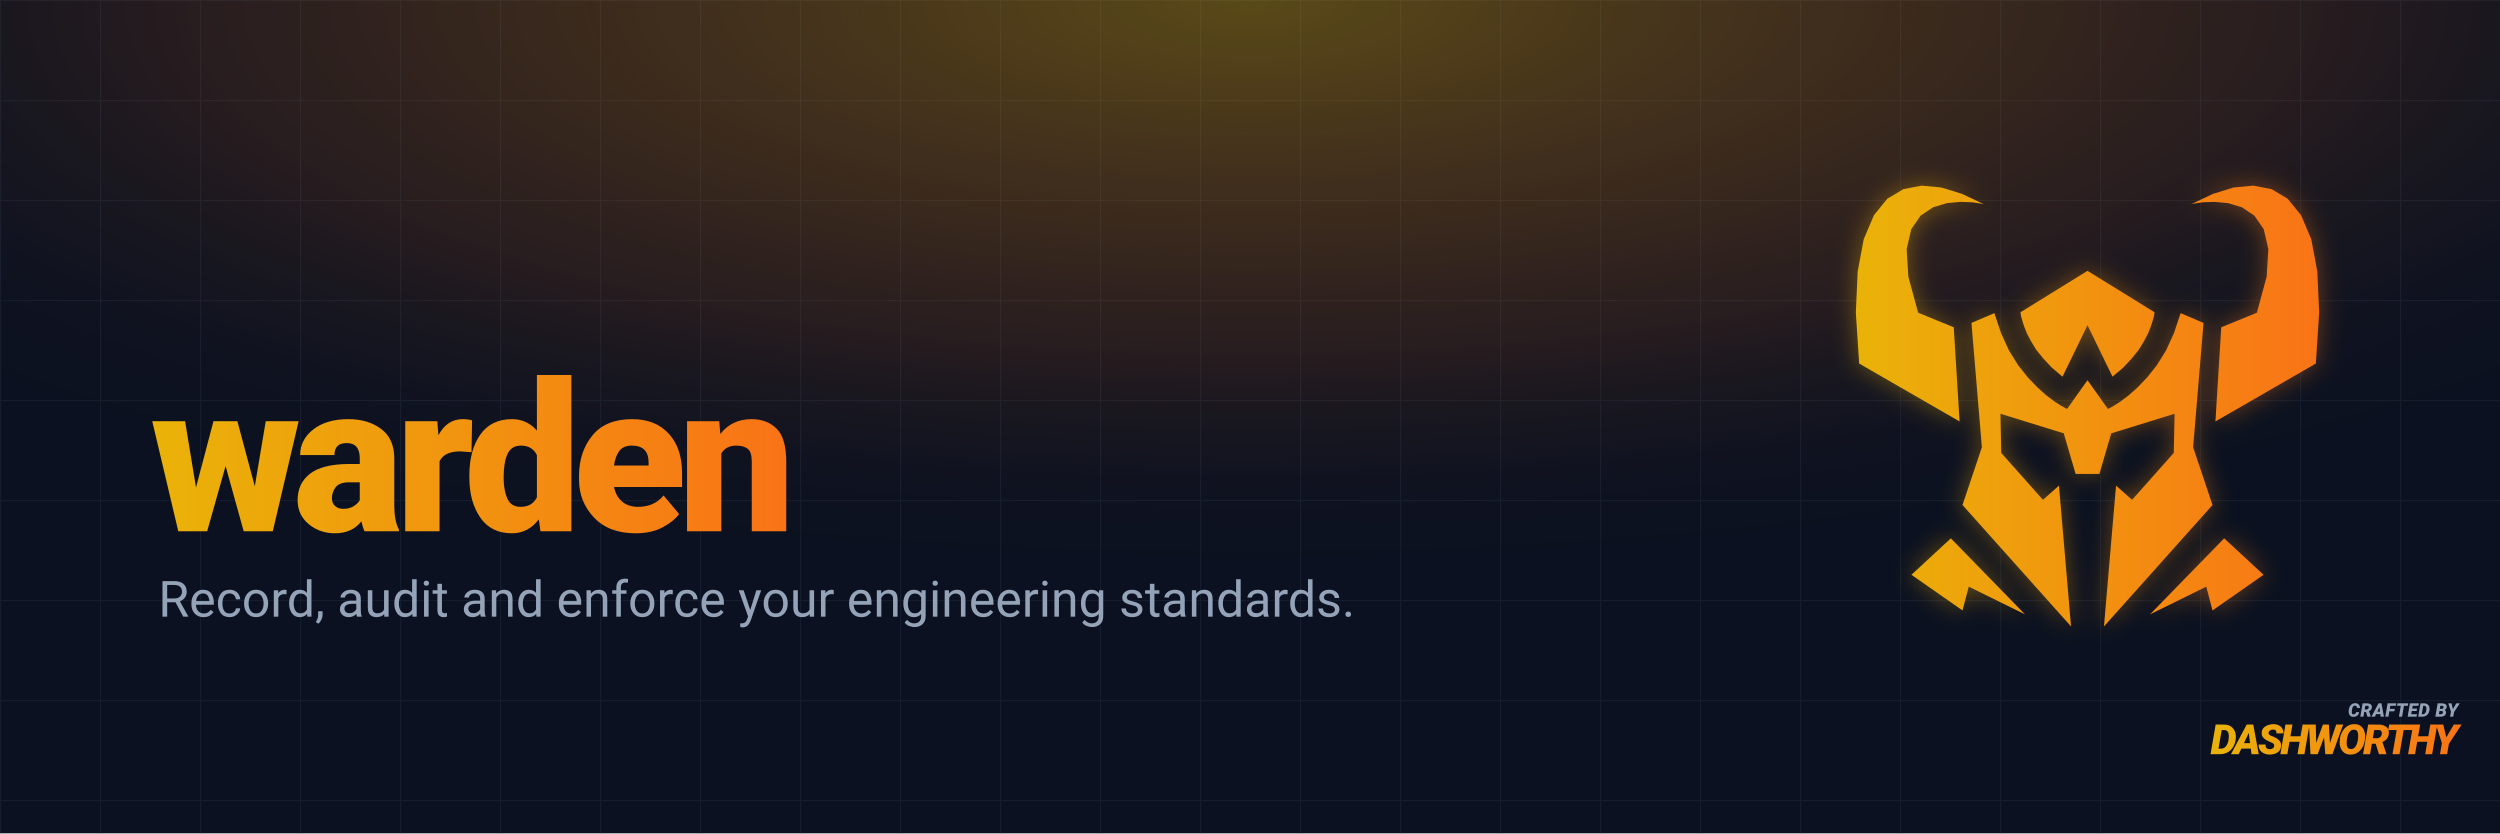
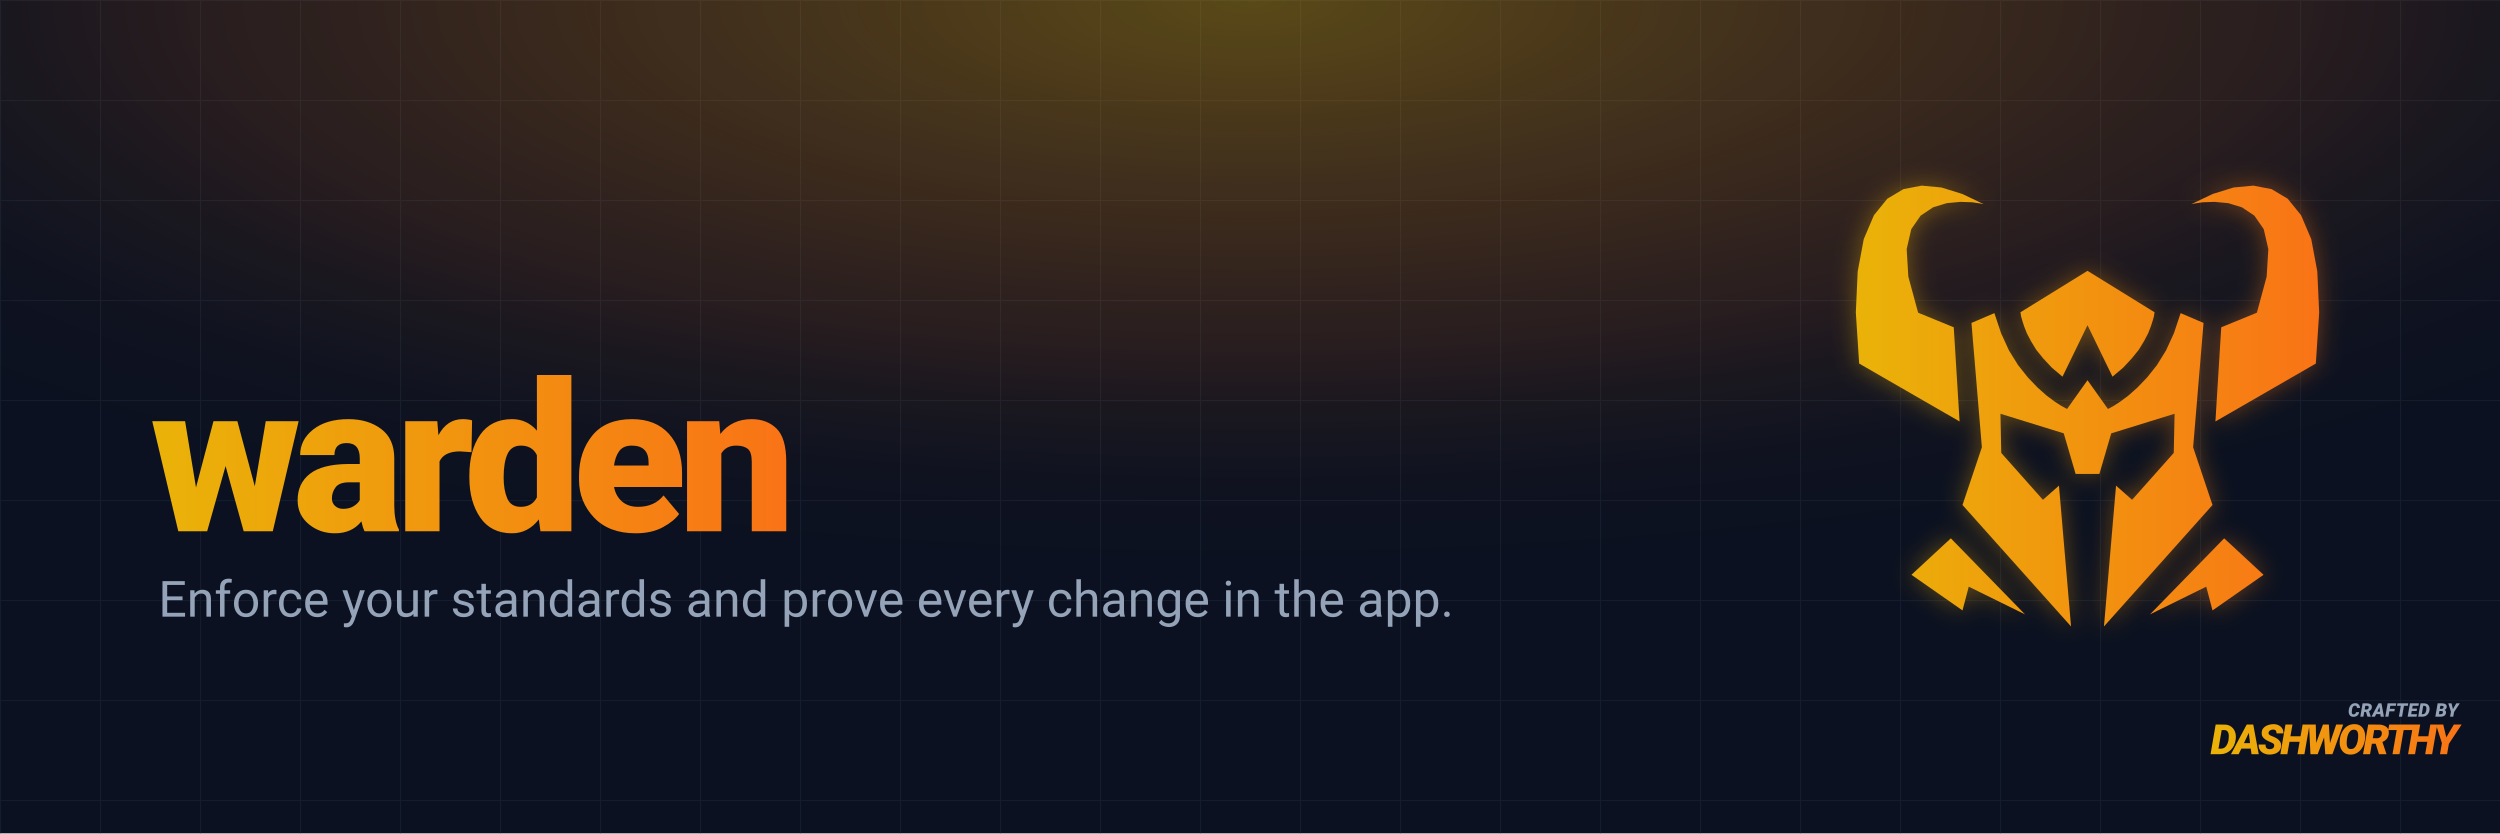
- <svg xmlns="http://www.w3.org/2000/svg" viewBox="0 0 1200 400" width="1200" height="400" role="img" aria-label="warden — Record, audit and enforce your engineering standards.">
+ <svg xmlns="http://www.w3.org/2000/svg" viewBox="0 0 1200 400" width="1200" height="400" role="img" aria-label="warden — Enforce your standards and prove every change in the app.">
  <defs>
    <radialGradient id="glow" cx="50%" cy="0%" r="70%">
      <stop offset="0%" stop-color="#EAB308" stop-opacity="0.35" />
      <stop offset="60%" stop-color="#F97316" stop-opacity="0.12" />
      <stop offset="100%" stop-color="#0B1120" stop-opacity="0" />
    </radialGradient>
    <linearGradient id="accent" x1="0" y1="0" x2="1" y2="0">
      <stop offset="0%" stop-color="#EAB308" />
      <stop offset="100%" stop-color="#F97316" />
    </linearGradient>
    <pattern id="grid" width="48" height="48" patternUnits="userSpaceOnUse">
      <path d="M48 0 L0 0 0 48" fill="none" stroke="#1E293B" stroke-width="1" />
    </pattern>
    <filter id="iconGlow" x="-30%" y="-30%" width="160%" height="160%">
      <feGaussianBlur stdDeviation="6" />
    </filter>
  </defs>
  <rect width="1200" height="400" fill="#0B1120" />
  <rect width="1200" height="400" fill="url(#grid)" opacity="0.5" />
  <rect width="1200" height="400" fill="url(#glow)" />
  <g id="motif">
    <path d="M1007.7 227.5 L996.3 227.5 L990.6 208 L960.2 198.6 L960.6 217.4 L980.6 239.9 L988.3 233.1 L994.1 300.7 L942 242.4 L951.3 214.7 L946.3 155 L957.3 150.3 L960.5 159.9 L964.3 168.2 L968.7 175.3 L973.4 181.2 L978.1 186.1 L982.4 189.9 L986.3 192.8 L989.4 194.8 L991.4 195.9 L992.2 196.3 L1002 182.5 L1011.8 196.3 L1012.6 195.9 L1014.6 194.8 L1017.7 192.8 L1021.6 189.9 L1025.9 186.1 L1030.6 181.2 L1035.3 175.3 L1039.7 168.2 L1043.5 159.9 L1046.7 150.3 L1057.7 155 L1052.7 214.7 L1062 242.4 L1009.9 300.7 L1015.7 233.1 L1023.4 239.9 L1043.4 217.4 L1043.8 198.6 L1013.4 208 Z M1067.6 258.4 L1032 294.9 L1059 281.6 L1062 293 L1086.5 275.9 Z M936.4 258.4 L972 294.9 L945 281.6 L942 293 L917.5 275.9 Z M1063.4 202.3 L1111.6 174.5 L1113.2 150 L1112.3 130.3 L1109.4 114.8 L1104.5 103.3 L1098.1 95.4 L1090.4 90.8 L1081.6 89.1 L1072.1 90 L1062.1 93.1 L1051.8 98 L1053.3 97.7 L1057.3 97.1 L1062.9 96.9 L1069.5 97.5 L1076.1 99.5 L1082.1 103.5 L1086.6 110 L1088.8 119.6 L1088 132.8 L1083.3 150.1 L1066.2 157.1 Z M940.6 202.3 L892.4 174.5 L890.8 150 L891.7 130.3 L894.6 114.8 L899.5 103.3 L905.9 95.4 L913.6 90.8 L922.4 89.1 L931.9 90 L941.9 93.1 L952.2 98 L950.7 97.7 L946.7 97.1 L941.1 96.9 L934.5 97.5 L927.9 99.5 L921.9 103.5 L917.4 110 L915.2 119.6 L916 132.8 L920.7 150.1 L937.8 157.1 Z M1002 130 L1034.2 149.9 L1034.1 150.4 L1033.9 151.8 L1033.3 153.9 L1032.4 156.7 L1031.1 160 L1029.1 163.8 L1026.6 167.9 L1023.2 172.1 L1019.1 176.5 L1014 180.8 L1002 156.1 L990 180.8 L984.9 176.5 L980.8 172.1 L977.4 167.9 L974.9 163.8 L972.9 160 L971.6 156.7 L970.7 153.9 L970.1 151.8 L969.9 150.4 L969.8 149.9 Z" fill="url(#accent)" opacity="0.4" filter="url(#iconGlow)" />
    <path d="M1007.7 227.5 L996.3 227.5 L990.6 208 L960.2 198.6 L960.6 217.4 L980.6 239.9 L988.3 233.1 L994.1 300.7 L942 242.4 L951.3 214.7 L946.3 155 L957.3 150.3 L960.5 159.9 L964.3 168.2 L968.7 175.3 L973.4 181.2 L978.1 186.1 L982.4 189.9 L986.3 192.8 L989.4 194.8 L991.4 195.9 L992.2 196.3 L1002 182.5 L1011.8 196.3 L1012.6 195.9 L1014.6 194.8 L1017.7 192.8 L1021.6 189.9 L1025.9 186.1 L1030.6 181.2 L1035.3 175.3 L1039.7 168.2 L1043.5 159.9 L1046.7 150.3 L1057.7 155 L1052.7 214.7 L1062 242.4 L1009.9 300.7 L1015.7 233.1 L1023.4 239.9 L1043.4 217.4 L1043.8 198.6 L1013.4 208 Z M1067.6 258.4 L1032 294.9 L1059 281.6 L1062 293 L1086.5 275.9 Z M936.4 258.4 L972 294.9 L945 281.6 L942 293 L917.5 275.9 Z M1063.4 202.3 L1111.6 174.5 L1113.2 150 L1112.3 130.3 L1109.4 114.8 L1104.5 103.3 L1098.1 95.4 L1090.4 90.8 L1081.6 89.1 L1072.1 90 L1062.1 93.1 L1051.8 98 L1053.3 97.7 L1057.3 97.1 L1062.9 96.9 L1069.5 97.5 L1076.1 99.5 L1082.1 103.5 L1086.6 110 L1088.8 119.6 L1088 132.8 L1083.3 150.1 L1066.2 157.1 Z M940.6 202.3 L892.4 174.5 L890.8 150 L891.7 130.3 L894.6 114.8 L899.5 103.3 L905.9 95.4 L913.6 90.8 L922.4 89.1 L931.9 90 L941.9 93.1 L952.2 98 L950.7 97.7 L946.7 97.1 L941.1 96.9 L934.5 97.5 L927.9 99.5 L921.9 103.5 L917.4 110 L915.2 119.6 L916 132.8 L920.7 150.1 L937.8 157.1 Z M1002 130 L1034.2 149.9 L1034.1 150.4 L1033.9 151.8 L1033.3 153.9 L1032.4 156.7 L1031.1 160 L1029.1 163.8 L1026.6 167.9 L1023.2 172.1 L1019.1 176.5 L1014 180.8 L1002 156.1 L990 180.8 L984.9 176.5 L980.8 172.1 L977.4 167.9 L974.9 163.8 L972.9 160 L971.6 156.7 L970.7 153.9 L970.1 151.8 L969.9 150.4 L969.8 149.9 Z" fill="url(#accent)" />
  </g>
  <text x="72" y="255" font-family="-apple-system,BlinkMacSystemFont,'Segoe UI',Roboto,Helvetica,Arial,sans-serif" font-size="100" font-weight="800" letter-spacing="-0.04em" fill="url(#accent)">warden</text>
-   <text x="76" y="296" font-family="-apple-system,BlinkMacSystemFont,'Segoe UI',Roboto,Helvetica,Arial,sans-serif" font-size="24" font-weight="400" fill="#94A3B8">Record, audit and enforce your engineering standards.</text>
+   <text x="76" y="296" font-family="-apple-system,BlinkMacSystemFont,'Segoe UI',Roboto,Helvetica,Arial,sans-serif" font-size="24" font-weight="400" fill="#94A3B8">Enforce your standards and prove every change in the app.</text>
  <text x="1180" y="344" text-anchor="end" font-family="-apple-system,BlinkMacSystemFont,'Segoe UI',Roboto,Helvetica,Arial,sans-serif" font-size="9" font-weight="800" font-style="italic" letter-spacing="0.02em" fill="#94A3B8">CRAFTED BY</text>
  <text x="1180" y="362" text-anchor="end" font-family="-apple-system,BlinkMacSystemFont,'Segoe UI',Roboto,Helvetica,Arial,sans-serif" font-size="20" font-weight="900" font-style="italic" letter-spacing="-0.07em">
    <tspan fill="url(#accent)">DASHWORTHY</tspan>
  </text>
</svg>
